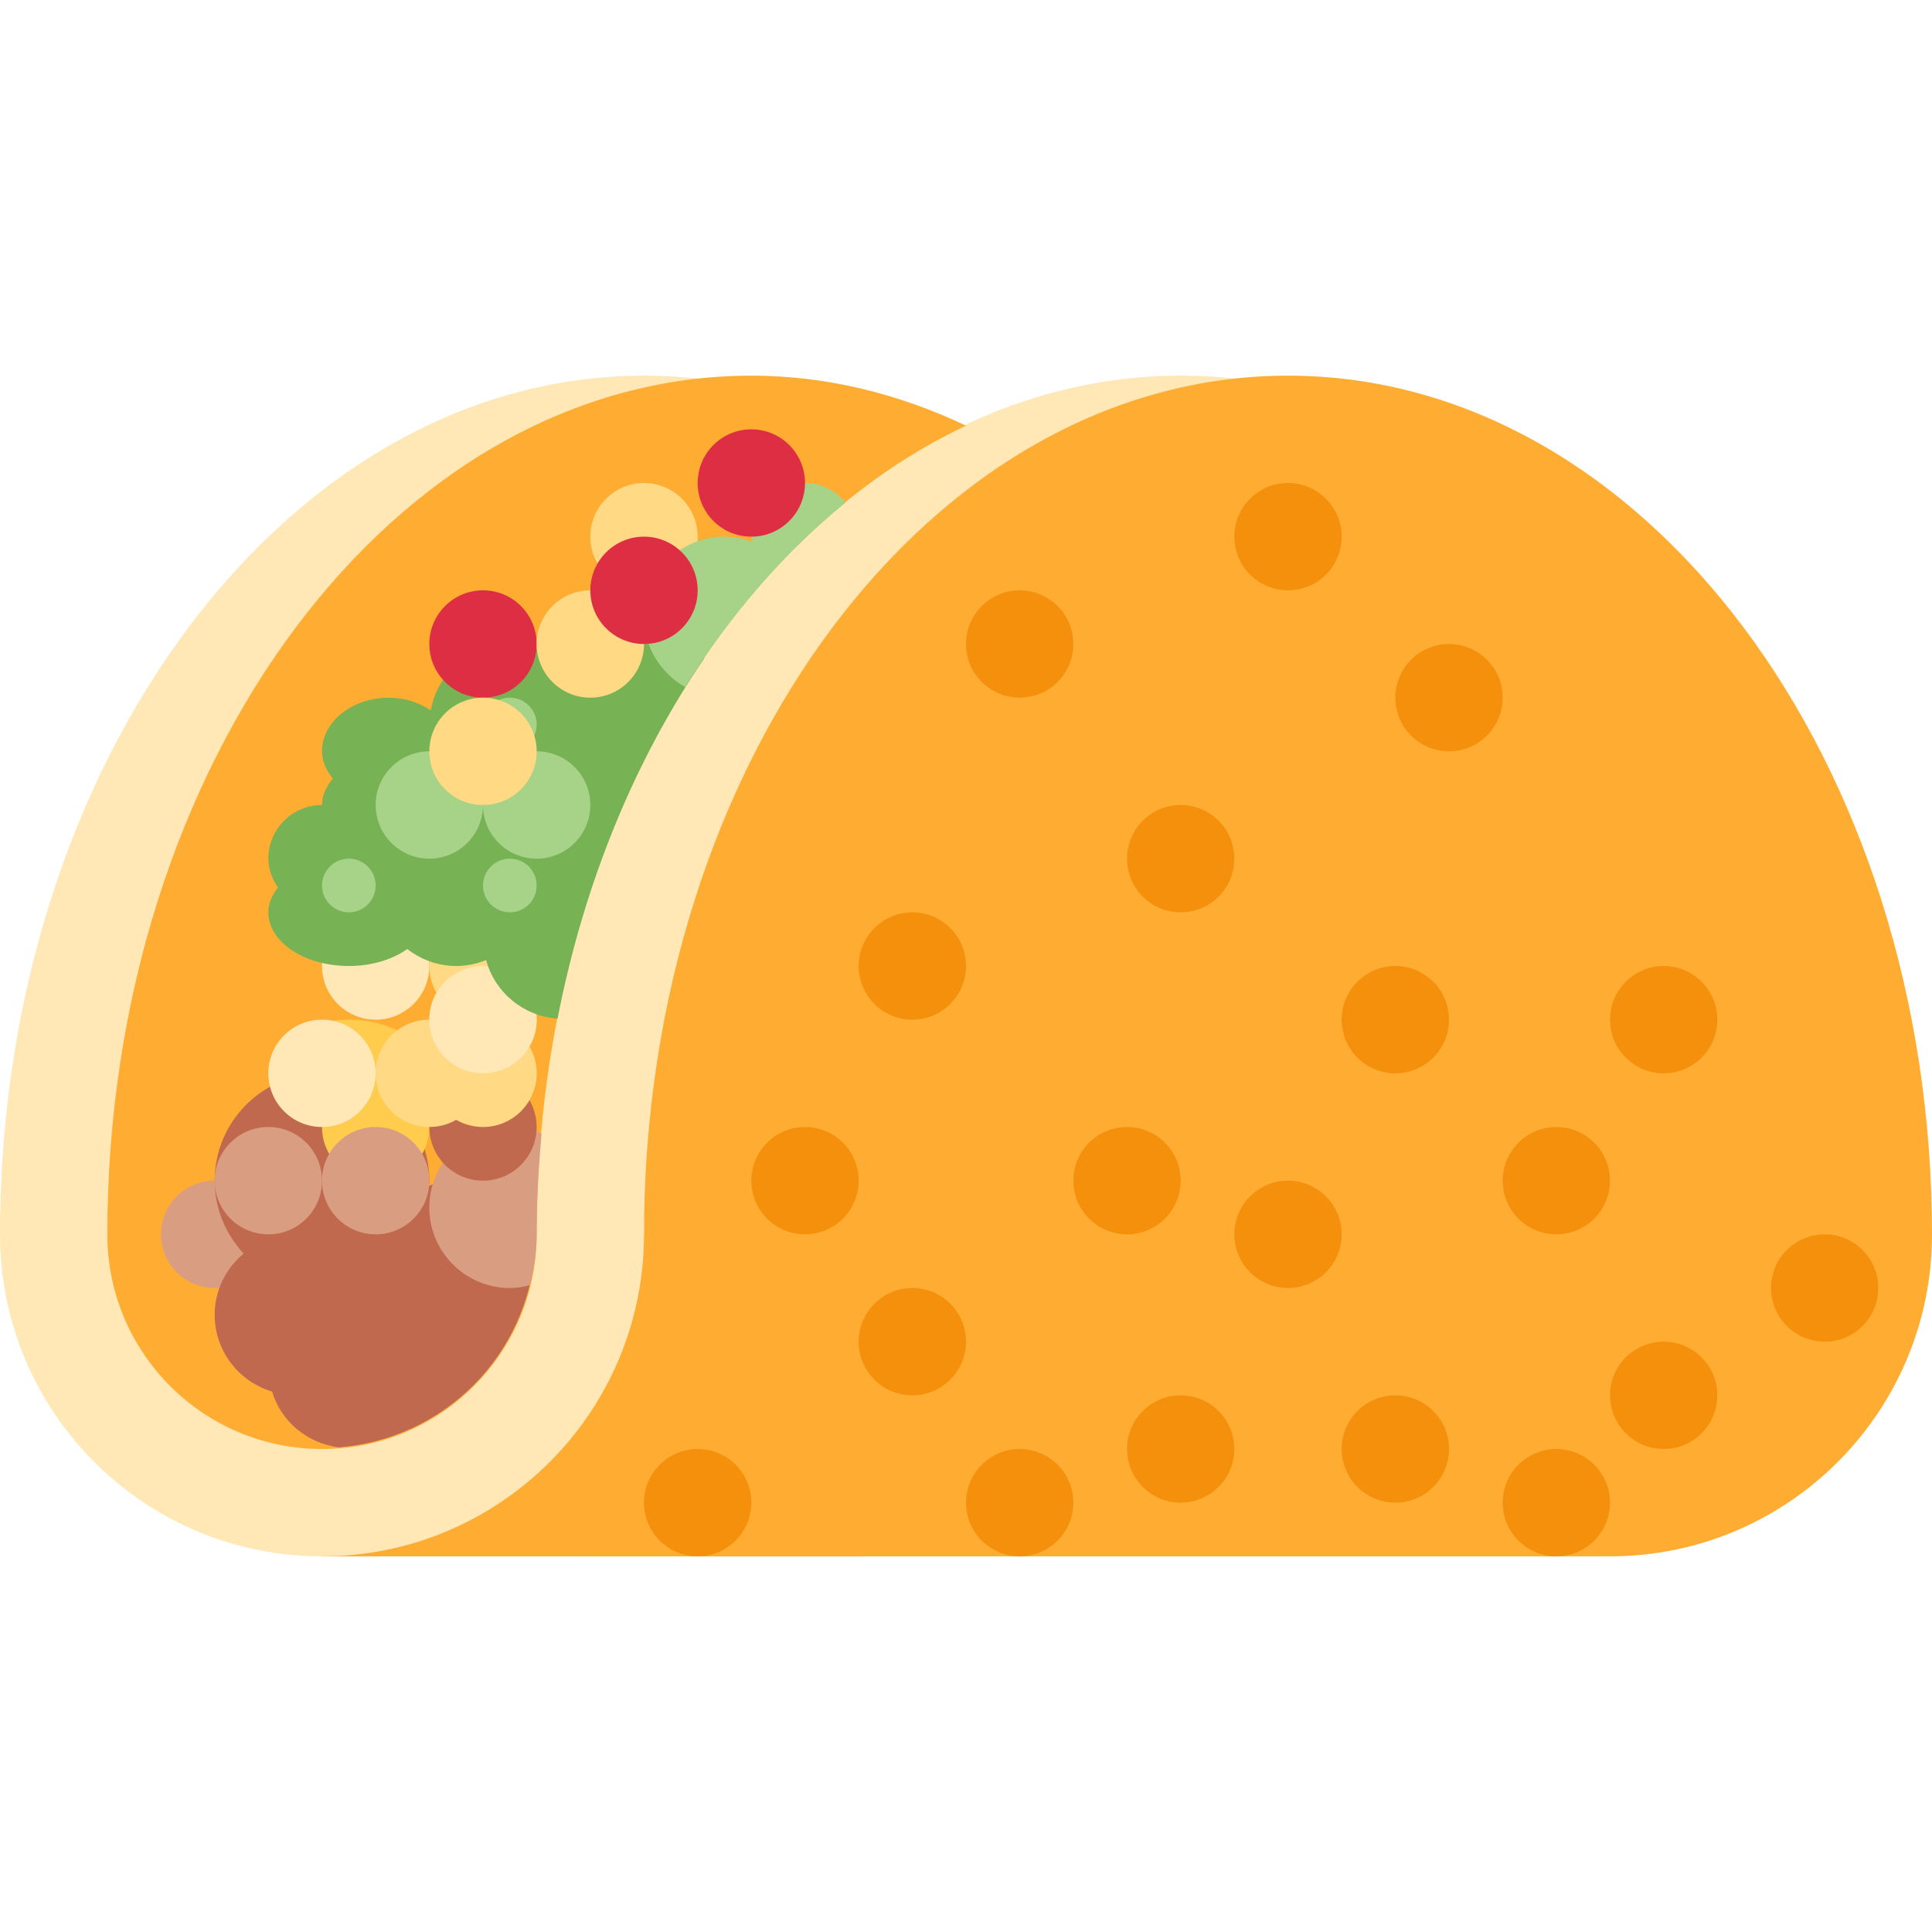
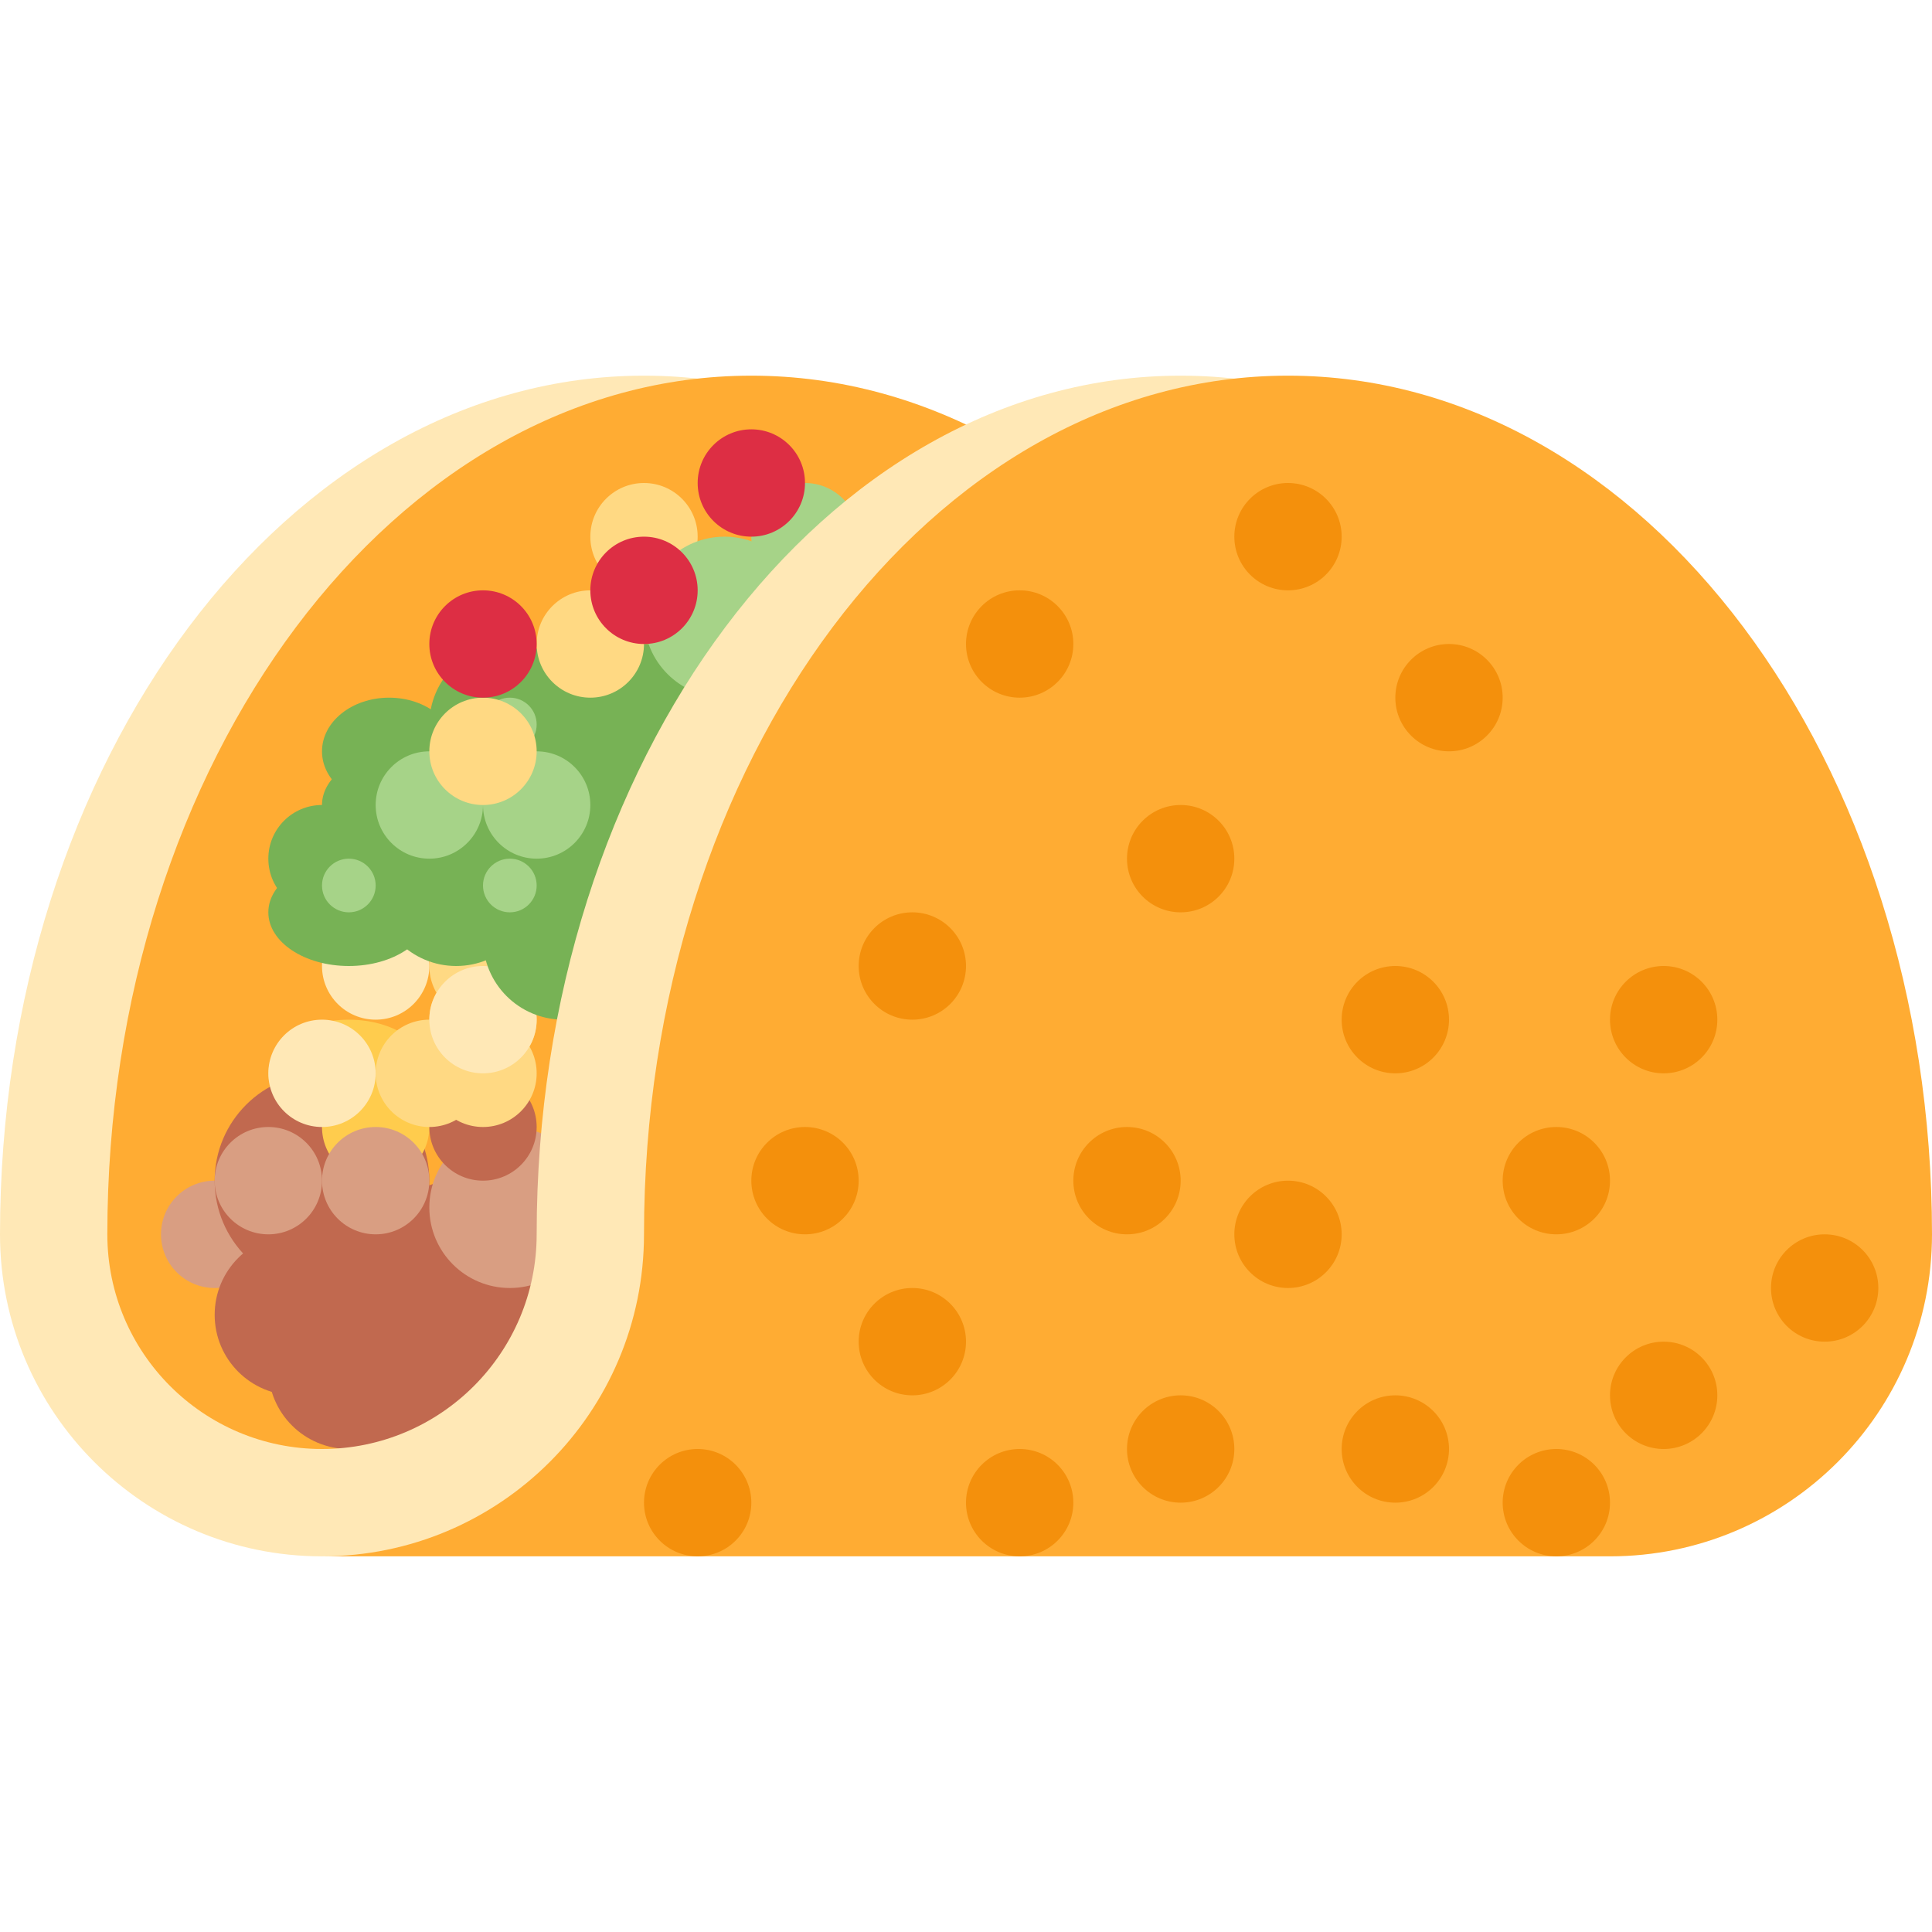
<svg xmlns="http://www.w3.org/2000/svg" viewBox="0 0 36 36">
-   <path fill="#FFE8B6" d="M12 7C5.374 7 0 14.164 0 23h6v6h17.119c.564-1.854.881-3.877.881-6 0-8.836-5.373-16-12-16z" />
-   <path fill="#FFE8B6" d="M29 21h4.896C33.156 13.11 28.118 7 22 7c-6.627 0-12 7.164-12 16 0 2.123.317 4.146.88 6H29v-8z" />
-   <path fill="#FFAC33" d="M36 23c0-8.836-5.373-16-12-16-6.626 0-12 7.164-12 16 0 2.123.317 4.146.88 6H30c3.314 0 6-2.685 6-6z" />
-   <path fill="#FFAC33" d="M6 23h10v6H6z" />
-   <path fill="#FFE8B6" d="M0 23c0-3.312 2.687-6 6-6s6 2.687 6 6c0 3.315-2.687 6-6 6s-6-2.685-6-6z" />
-   <path fill="#FFAC33" d="M14 7C7.374 7 2 14.164 2 23c0 2.21 1.791 4 4 4s4-1.79 4-4c0-6.963 3.342-12.871 8-15.069C16.747 7.339 15.405 7 14 7z" />
-   <circle fill="#D99E82" cx="4" cy="23" r="1" />
-   <path fill="#C1694F" d="M9.975 23.25C9.855 22.541 9.243 22 8.5 22c-.18 0-.35.037-.51.095.002-.033.01-.063.01-.095 0-1.104-.896-2-2-2s-2 .896-2 2c0 .525.207 1 .539 1.357-.327.276-.539.682-.539 1.143 0 .678.453 1.244 1.07 1.43.167.557.651.962 1.241 1.039 1.978-.156 3.54-1.733 3.664-3.719z" />
-   <path fill="#D99E82" d="M9.5 21c-.828 0-1.5.672-1.5 1.5S8.672 24 9.5 24c.13 0 .254-.021.375-.053.075-.305.125-.619.125-.947 0-.637.037-1.261.091-1.878C9.91 21.044 9.711 21 9.5 21z" />
-   <ellipse fill="#FFCC4D" cx="6.5" cy="20" rx="1.5" ry="1" />
-   <circle fill="#FFCC4D" cx="7" cy="21" r="1" />
-   <circle fill="#C1694F" cx="9" cy="21" r="1" />
-   <circle fill="#D99E82" cx="5" cy="22" r="1" />
-   <circle fill="#D99E82" cx="7" cy="22" r="1" />
-   <circle fill="#FFD983" cx="8" cy="20" r="1" />
-   <circle fill="#FFE8B6" cx="7" cy="18" r="1" />
-   <circle fill="#FFE8B6" cx="6" cy="20" r="1" />
-   <circle fill="#FFD983" cx="9" cy="18" r="1" />
-   <circle fill="#FFD983" cx="9" cy="20" r="1" />
-   <circle fill="#FFD983" cx="9" cy="19" r="1" />
-   <circle fill="#FFE8B6" cx="9" cy="19" r="1" />
-   <path fill="#77B255" d="M10.572 12.453C10.3 12.174 9.921 12 9.5 12c-.738 0-1.348.533-1.473 1.235-.215-.139-.478-.235-.777-.235-.69 0-1.25.448-1.25 1 0 .19.084.358.2.51-.123.146-.2.311-.2.49-.552 0-1 .448-1 1 0 .202.075.379.178.537-.11.139-.178.295-.178.463 0 .552.671 1 1.5 1 .43 0 .815-.122 1.089-.316.254.195.567.316.911.316.198 0 .385-.041.558-.11.163.602.69 1.042 1.331 1.091.495-2.544 1.45-4.835 2.738-6.72C12.806 12.097 12.419 12 12 12c-.56 0-1.065.174-1.428.453z" />
-   <circle fill="#A6D388" cx="8" cy="15" r="1" />
-   <path fill="#A6D388" d="M10 13.5c0 .276-.224.5-.5.5s-.5-.223-.5-.5c0-.276.224-.5.5-.5s.5.224.5.5z" />
-   <circle fill="#A6D388" cx="6.5" cy="16.5" r=".5" />
-   <path fill="#A6D388" d="M10 16.5c0 .276-.224.5-.5.5s-.5-.223-.5-.5.224-.5.5-.5.5.224.5.5z" />
-   <circle fill="#A6D388" cx="10" cy="15" r="1" />
-   <circle fill="#DD2E44" cx="9" cy="12" r="1" />
-   <circle fill="#FFD983" cx="11" cy="12" r="1" />
-   <circle fill="#FFD983" cx="12" cy="10" r="1" />
-   <circle fill="#FFD983" cx="9" cy="14" r="1" />
-   <path fill="#A6D388" d="M15 9c-.552 0-1 .448-1 1 0 .035.016.064.02.098-.162-.06-.336-.098-.52-.098-.829 0-1.5.671-1.5 1.5 0 .561.311 1.043.767 1.301.845-1.354 1.856-2.513 2.989-3.436C15.573 9.147 15.308 9 15 9z" />
-   <circle fill="#DD2E44" cx="12" cy="11" r="1" />
-   <ellipse transform="rotate(-80.781 14 9)" fill="#DD2E44" cx="14" cy="9" rx="1" ry="1" />
-   <circle fill="#F4900C" cx="17" cy="25" r="1" />
-   <circle fill="#F4900C" cx="13" cy="28" r="1" />
-   <circle fill="#F4900C" cx="19" cy="28" r="1" />
-   <circle fill="#F4900C" cx="22" cy="27" r="1" />
-   <circle fill="#F4900C" cx="26" cy="27" r="1" />
-   <circle fill="#F4900C" cx="29" cy="28" r="1" />
-   <circle fill="#F4900C" cx="31" cy="26" r="1" />
-   <circle fill="#F4900C" cx="21" cy="22" r="1" />
-   <circle fill="#F4900C" cx="15" cy="22" r="1" />
-   <circle fill="#F4900C" cx="34" cy="24" r="1" />
-   <circle fill="#F4900C" cx="17" cy="18" r="1" />
-   <circle fill="#F4900C" cx="22" cy="16" r="1" />
-   <path fill="#F4900C" d="M20 12c0 .552-.447 1-1 1-.552 0-1-.448-1-1s.448-1 1-1c.553 0 1 .448 1 1z" />
-   <circle fill="#F4900C" cx="27" cy="13" r="1" />
-   <circle fill="#F4900C" cx="24" cy="10" r="1" />
-   <circle fill="#F4900C" cx="31" cy="19" r="1" />
-   <circle fill="#F4900C" cx="26" cy="19" r="1" />
-   <circle fill="#F4900C" cx="24" cy="23" r="1" />
-   <circle fill="#F4900C" cx="29" cy="22" r="1" />
+   <path d="M 0,23 a 12,16 0 01 24,0 h-12 l -6,6 a 6,6 0 01 -6,-6 Z" fill="#ffe8b6" />
+   <path d="M 2,23 a 12,16 0 01 24,0 a 4,4 0 01 -4,4 h-16 a 4,4 0 01 -4,-4 Z" fill="#ffac33" />
+   <circle r="1" cx="4" cy="23" fill="#d99e82" />
+   <g fill="#c1694f">
+     <path d="M 6.5,23.5 h3.5 v3.5 h-3.5 v-3.5 Z" />
+     <circle r="2" cx="6" cy="22" />
+     <circle r="1.5" cx="5.5" cy="24.5" />
+     <circle r="1.5" cx="6.5" cy="25.5" />
+     <circle r="1.5" cx="8.5" cy="23.5" />
+   </g>
+   <g fill="#ffcc4d">
+     <ellipse rx="1.5" ry="1" cx="6.5" cy="20" />
+     <circle r="1" cx="7" cy="21" />
+   </g>
+   <g fill="#d99e82">
+     <circle r="1" cx="5" cy="22" />
+     <circle r="1" cx="7" cy="22" />
+     <circle cx="9.5" cy="22.5" r="1.5" />
+   </g>
+   <circle r="1" cx="9" cy="21" fill="#c1694f" />
+   <g fill="#ffd983">
+     <circle r="1" cx="8" cy="20" />
+     <circle r="1" cx="9" cy="18" />
+     <circle r="1" cx="9" cy="20" />
+     <circle r="1" cx="9" cy="19" />
+   </g>
+   <g fill="#ffe8b6">
+     <circle r="1" cx="9" cy="19" />
+     <circle r="1" cx="7" cy="18" />
+     <circle r="1" cx="6" cy="20" />
+   </g>
+   <g fill="#77b255">
+     <path d="M 6.5,14.5 h4 v2.5 h-4 v-2.5 Z" />
+     <ellipse rx="1.5" ry="1" cx="7.5" cy="15" />
+     <circle r="1.5" cx="10.5" cy="17.5" />
+     <circle r="1.5" cx="8.5" cy="16.5" />
+     <circle r="2.5" cx="12" cy="14.5" />
+     <circle r="1.5" cx="9.5" cy="13.5" />
+     <ellipse rx="1.5" ry="1" cx="6.5" cy="17" />
+     <circle r="1" cx="6" cy="16" />
+     <ellipse rx="1.25" ry="1" cx="7.25" cy="14" />
+   </g>
+   <g fill="#a6d388">
+     <circle r="1" cx="8" cy="15" />
+     <circle r="0.5" cx="9.5" cy="13.5" />
+     <circle r="0.5" cx="6.5" cy="16.5" />
+     <circle r="0.5" cx="9.5" cy="16.5" />
+     <circle r="1" cx="10" cy="15" />
+   </g>
+   <g fill="#ffd983">
+     <circle r="1" cx="11" cy="12" />
+     <circle r="1" cx="12" cy="10" />
+     <circle r="1" cx="9" cy="14" />
+   </g>
+   <g fill="#a6d388">
+     <circle cx="13.5" cy="11.5" r="1.5" />
+     <circle cx="15" cy="10" r="1" />
+   </g>
+   <g fill="#dd2e44">
+     <circle r="1" cx="9" cy="12" />
+     <circle r="1" cx="12" cy="11" />
+     <circle r="1" cx="14" cy="9" />
+   </g>
+   <path d="M 6,27 a 4,4 0 00 4,-4 a 12,16 0 01 24,0 h-18 a 10,6 0 01 -10,6 v-2 Z" fill="#ffe8b6" />
+   <path d="M 12,23 a 12,16 0 01 24,0 a 6,6 0 01 -6,6 h-24 a 6,6 0 00 6,-6 Z" fill="#ffac33" />
+   <g fill="#f4900c">
+     <circle r="1" cx="17" cy="25" />
+     <circle r="1" cx="13" cy="28" />
+     <circle r="1" cx="19" cy="28" />
+     <circle r="1" cx="22" cy="27" />
+     <circle r="1" cx="26" cy="27" />
+     <circle r="1" cx="29" cy="28" />
+     <circle r="1" cx="31" cy="26" />
+     <circle r="1" cx="21" cy="22" />
+     <circle r="1" cx="15" cy="22" />
+     <circle r="1" cx="34" cy="24" />
+     <circle r="1" cx="17" cy="18" />
+     <circle r="1" cx="22" cy="16" />
+     <circle r="1" cx="19" cy="12" />
+     <circle r="1" cx="27" cy="13" />
+     <circle r="1" cx="24" cy="10" />
+     <circle r="1" cx="31" cy="19" />
+     <circle r="1" cx="26" cy="19" />
+     <circle r="1" cx="24" cy="23" />
+     <circle r="1" cx="29" cy="22" />
+   </g>
</svg>
